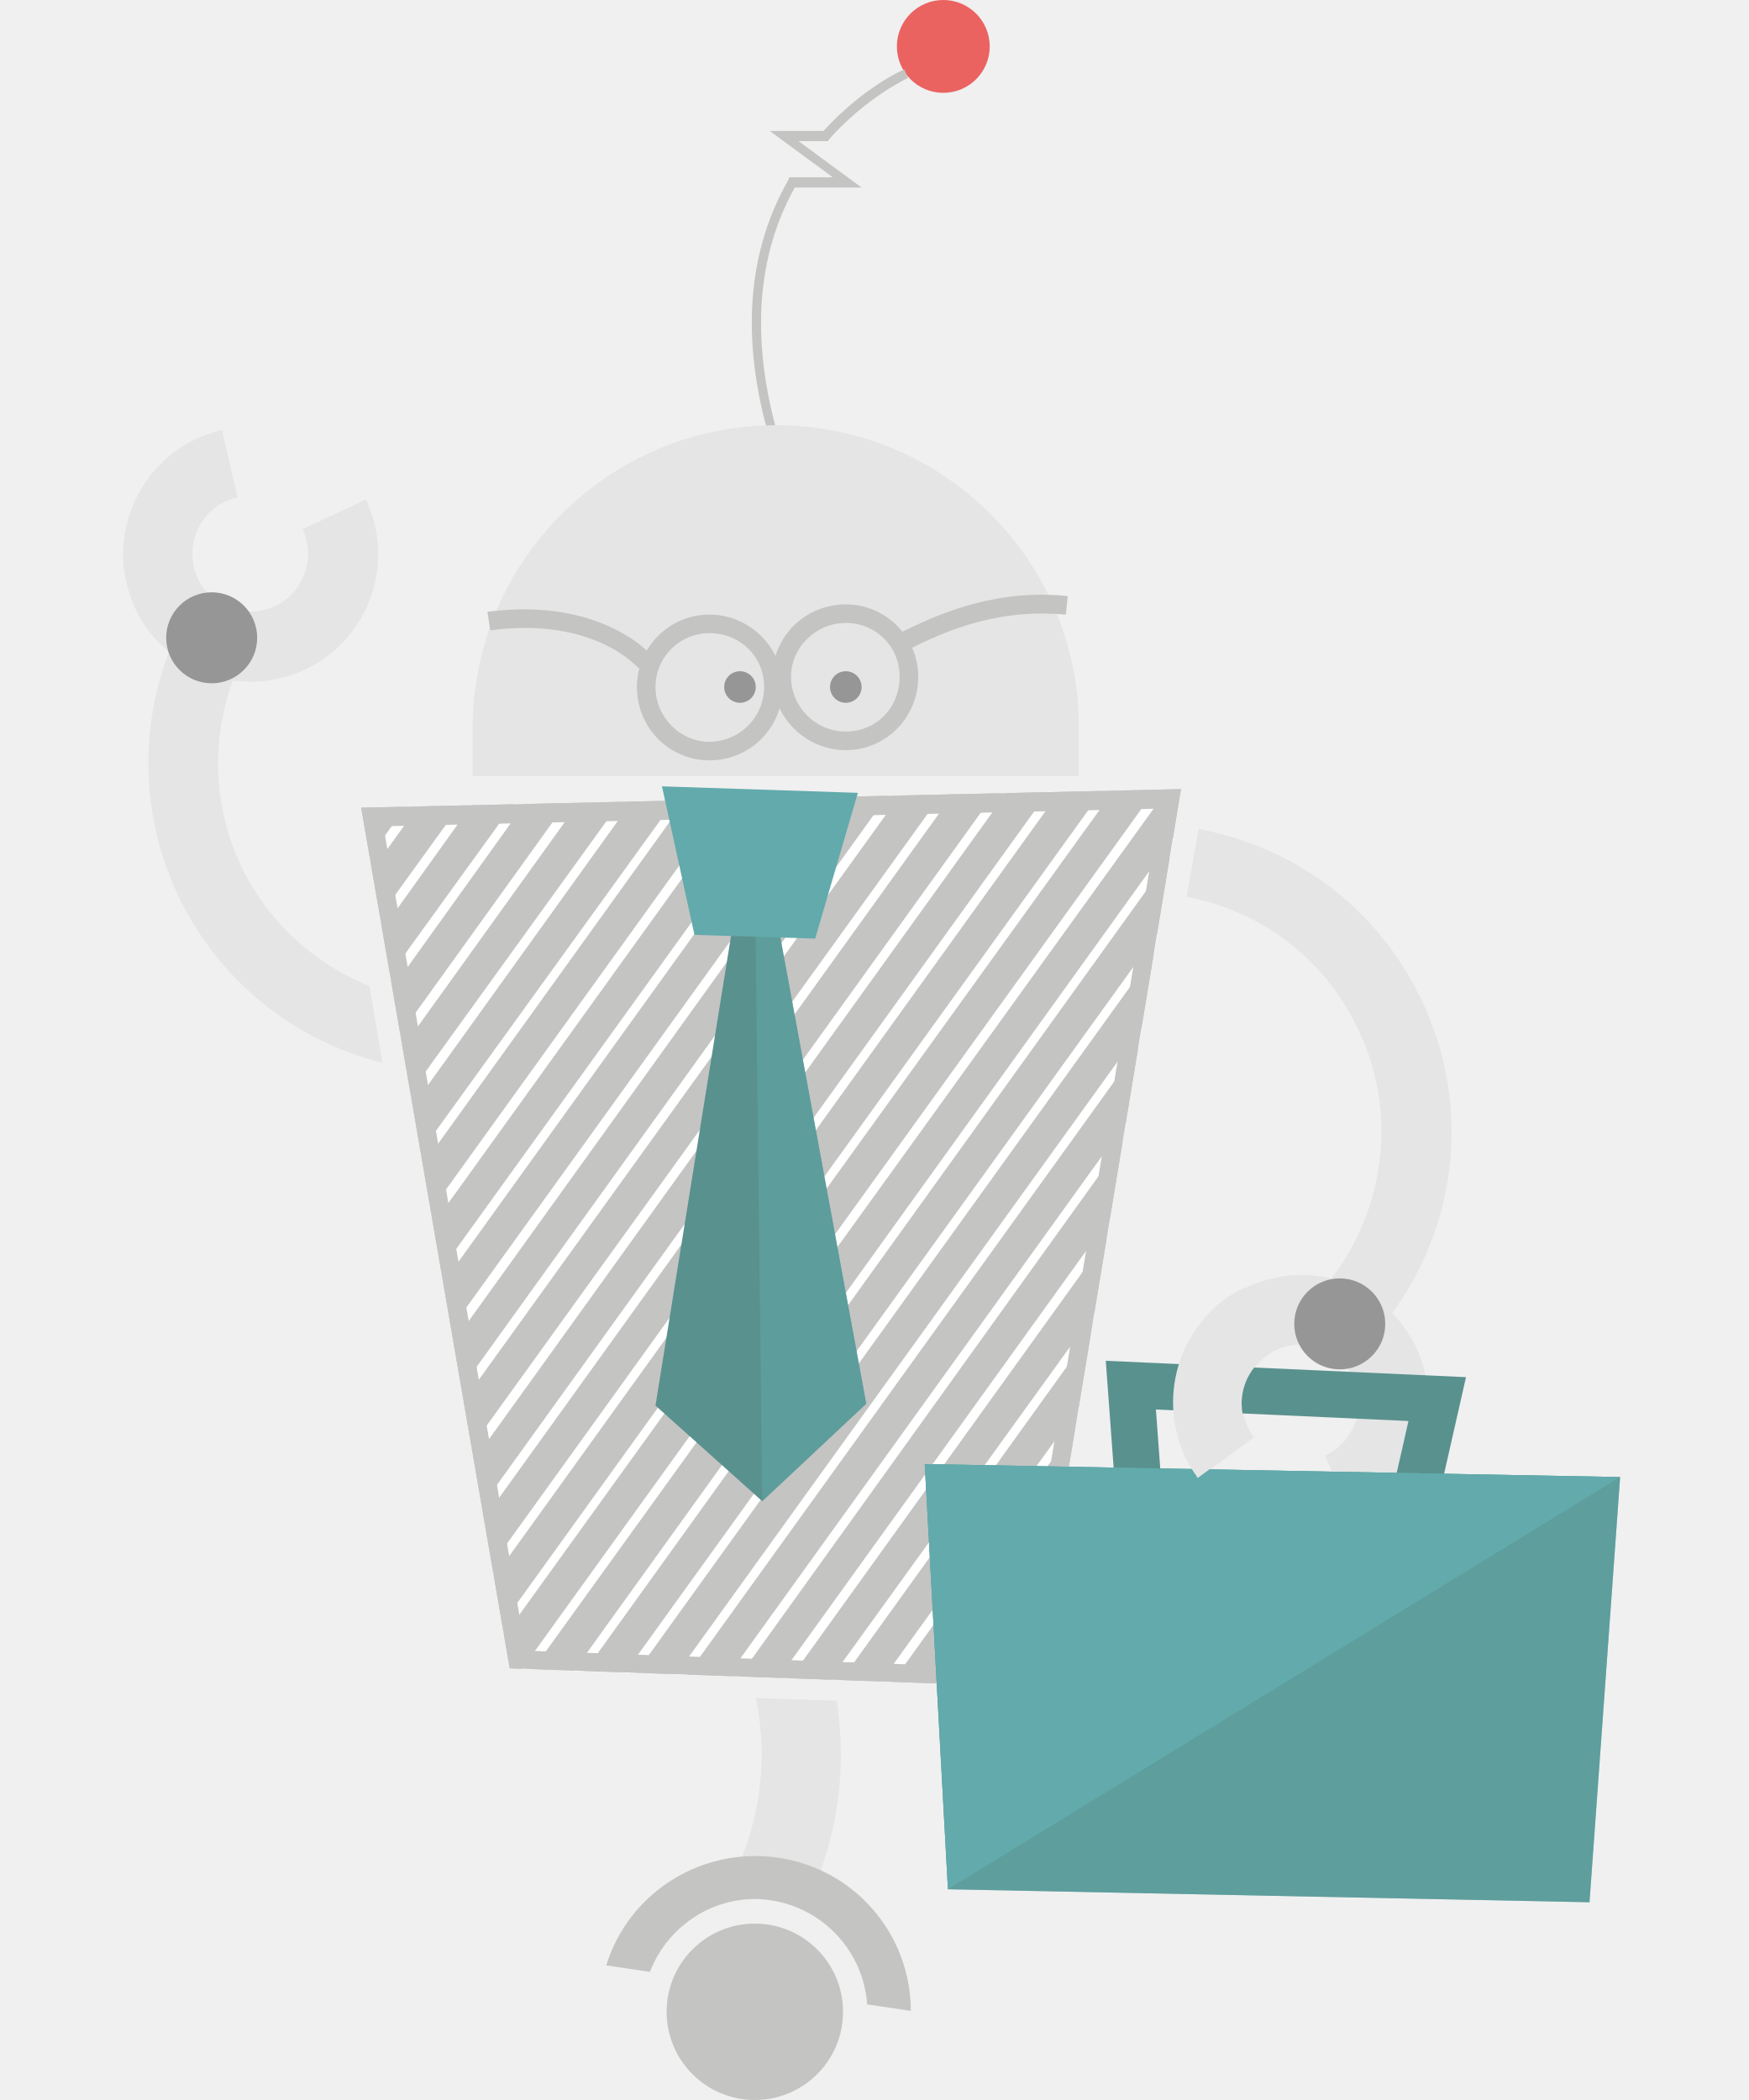
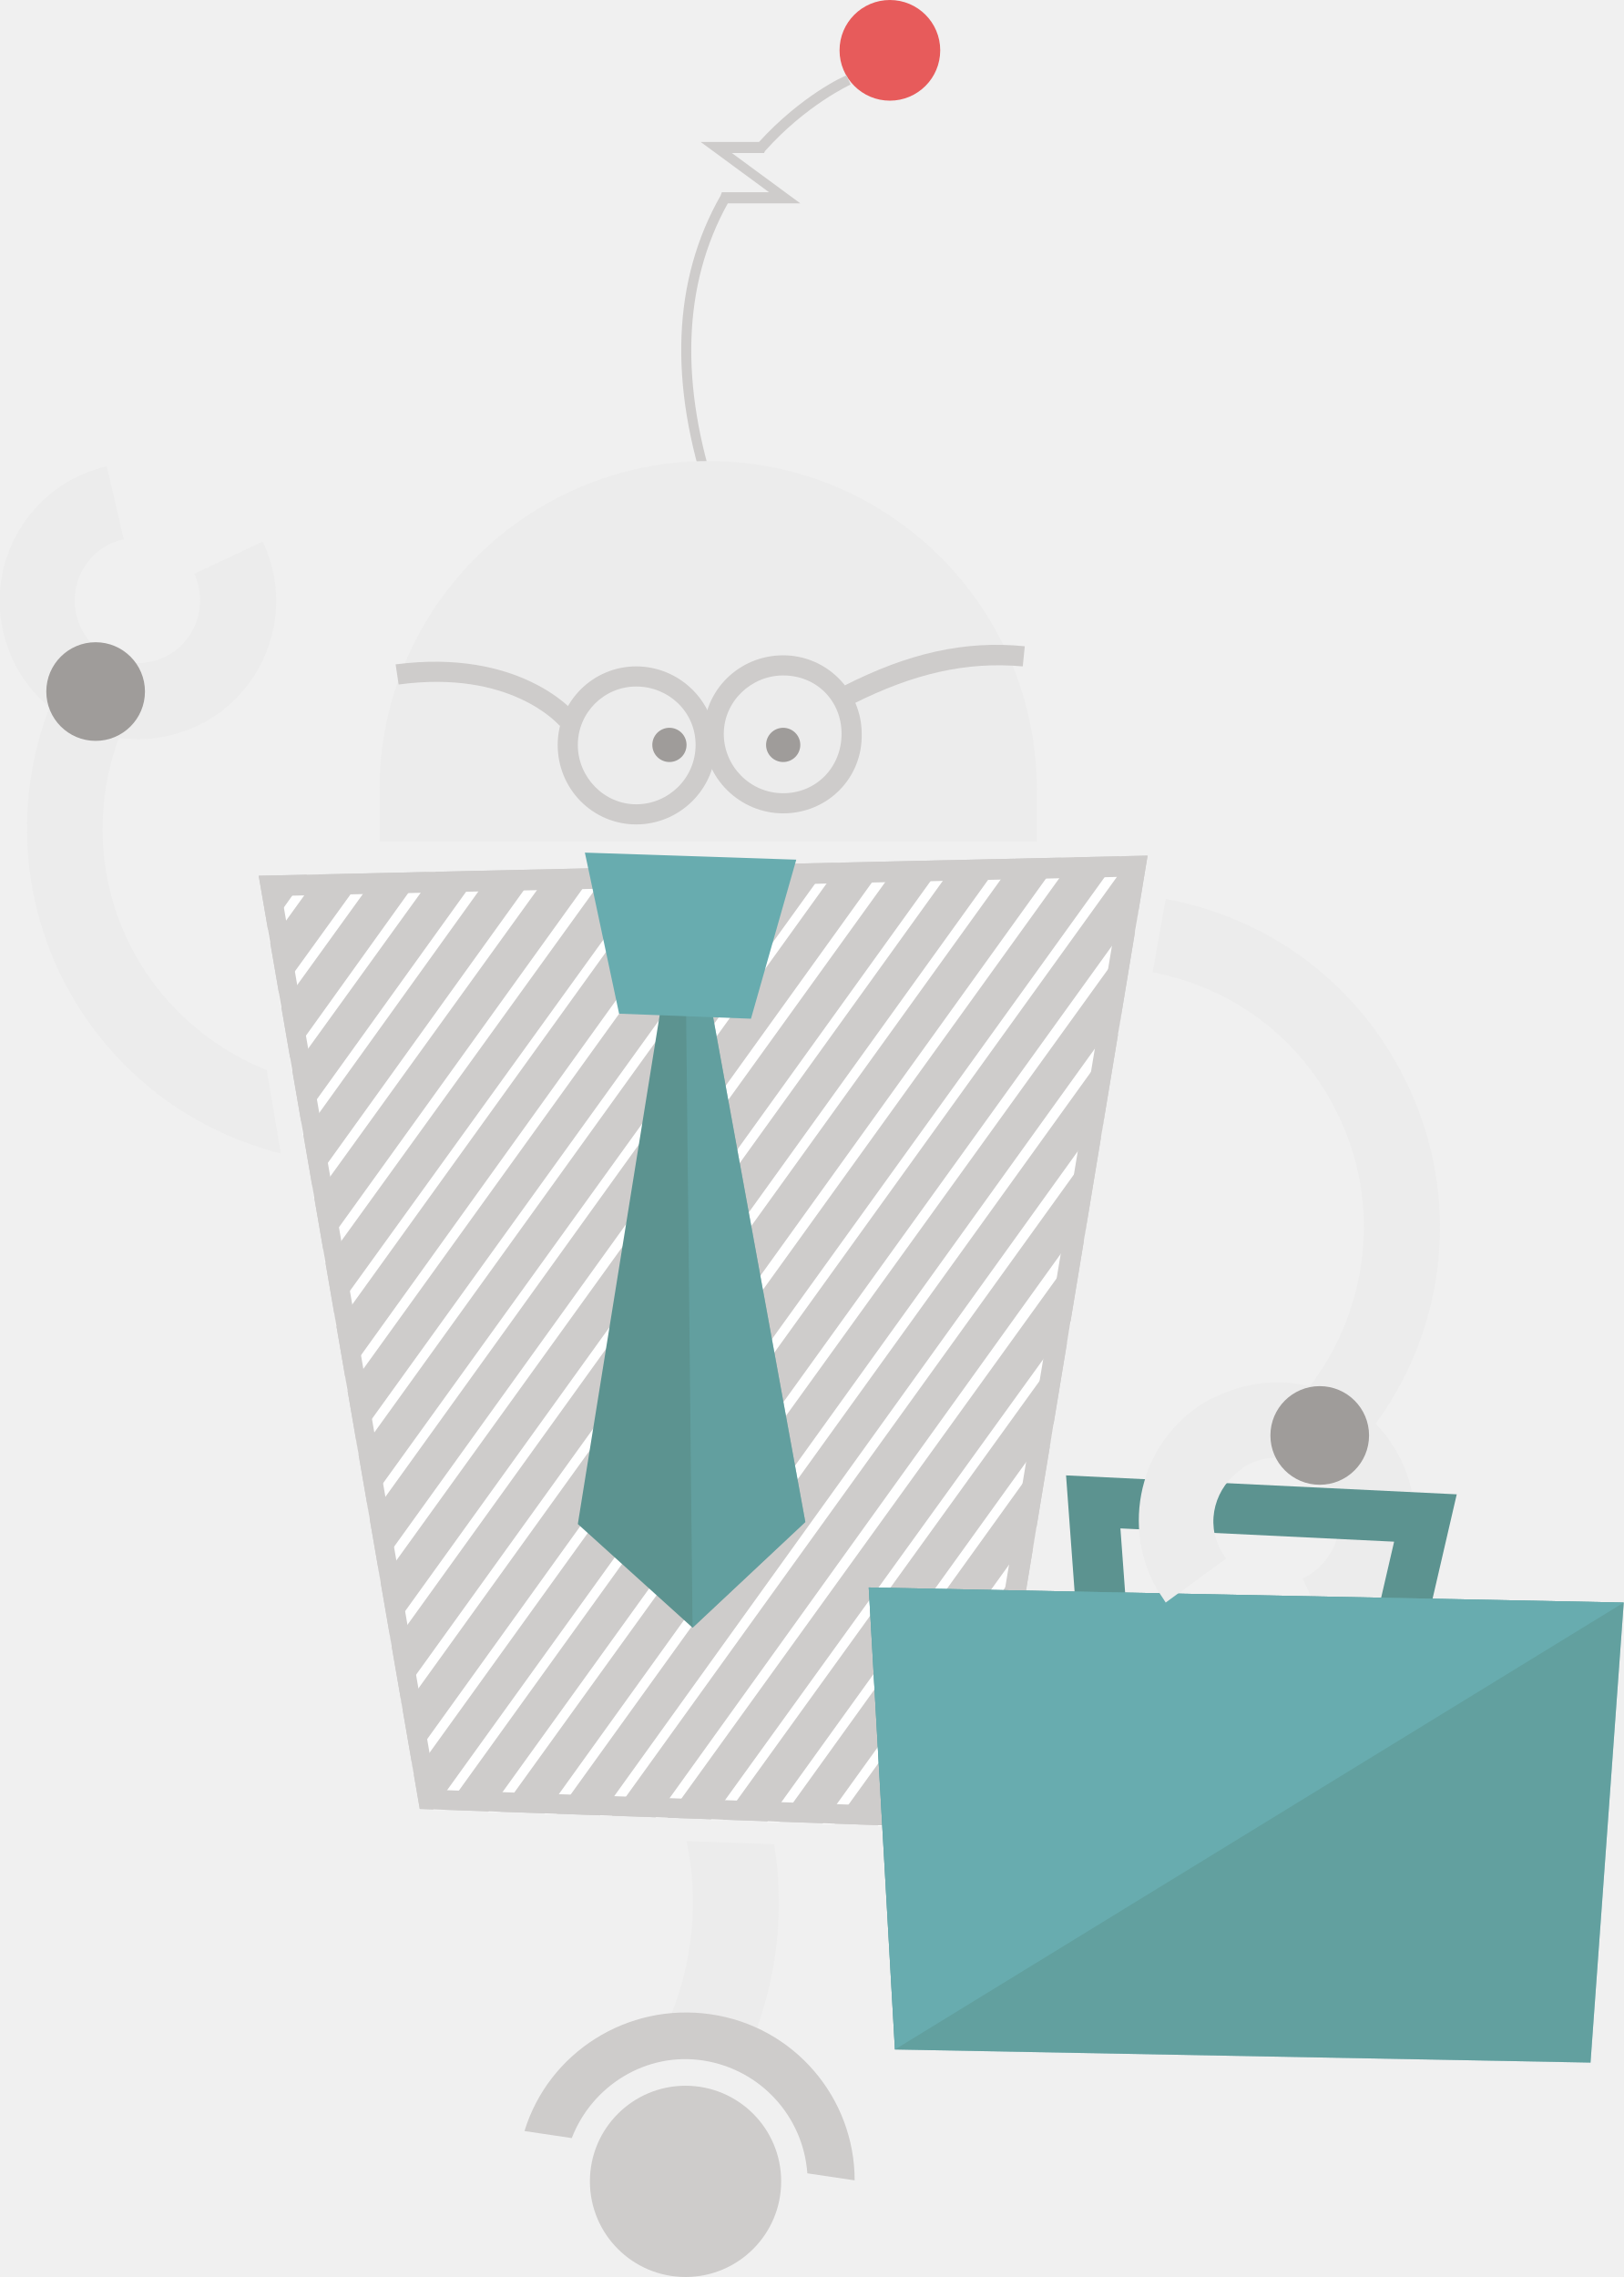
- <svg xmlns="http://www.w3.org/2000/svg" class="large-robot" id="robot-business" width="188.3" height="226.2" viewBox="0 0 188.3 226.2" aria-hidden="true">
-   <style>.business0{fill:#e5e5e5}.business1{fill:#969696}.business2{fill:#ea6361}.business3{fill:none;stroke:#c4c4c3;stroke-miterlimit:10}.business4{fill:#c4c4c3}.business5{fill:#FFF}.business6{fill:none}.business7{fill:#59918e}.business8{opacity:.49}.business8,.business9{fill:#62aaac}.business10{fill:none;stroke:#59918e;stroke-width:5;stroke-miterlimit:10}.business11{opacity:.5;fill:#59918e}</style>
-   <path class="business0" d="M81.9 191.8c-.4 4.1-1.6 8-3.5 11.4 1.7-.3 3.5-.4 5.4-.1 1.3.2 2.5.5 3.6 1 1.5-3.6 2.6-7.4 3-11.5.3-3.2.2-6.4-.3-9.4l-8.7-.3c.6 2.8.8 5.8.5 8.9zM152.6 106.7c-4.9-9.5-13.7-15.6-23.5-17.4l-1.3 7.3c7.5 1.4 14.3 6.1 18.1 13.5 5.1 9.8 3.2 21.4-3.8 29.2l5.5 5c9.2-10 11.6-24.9 5-37.6z" />
-   <path class="business0" d="M142.7 156.8c.1-.1.3-.1.4-.2 3-1.7 4.2-5.5 2.5-8.5-1.7-3-5.5-4.2-8.5-2.5-3 1.7-4.2 5.5-2.5 8.5.1.3.3.5.5.7l-6 4.4c-.4-.5-.7-1-1-1.6-3.6-6.7-1.2-15 5.5-18.6 6.7-3.6 15-1.2 18.6 5.5 3.6 6.7 1.2 15-5.5 18.6-.3.2-.6.3-.9.4l-3.1-6.7z" />
-   <circle class="business1" cx="144.3" cy="142.6" r="4.9" />
-   <circle class="business2" cx="101.6" cy="5" r="5" />
-   <path class="business4" d="M83.7 49.8c-4-11.7-3.6-22 1.2-30.4l.1-.3h4.7l-6.8-5h5.8c4.2-4.6 8.5-6.6 8.7-6.6l.4.9s-4.4 2-8.5 6.6l-.1.2H86l6.8 5h-7.2c-4.5 8.1-4.8 18-1 29.3l-.9.3z" />
-   <path class="business0" d="M83.6 45.8c-18 0-32.7 14.6-32.7 32.7v5.1h65.3v-5.1c.1-18.1-14.6-32.7-32.6-32.7z" />
-   <circle class="business1" cx="79.7" cy="74" r="1.7" />
-   <circle class="business1" cx="91.1" cy="74" r="1.7" />
-   <path class="business4" d="M56.2 178.3L40.7 88.5l84.8-1.9-15.6 93.6z" />
-   <path class="business4" d="M123.7 88.1l-15 90.5-51.2-1.8-15-86.9 81.2-1.8m3.5-3.1l-88.3 2 16 92.7 56.3 2 16-96.7zM76.4 81.9c-4.3 0-7.8-3.5-7.8-7.9 0-4.3 3.5-7.8 7.8-7.8s7.9 3.5 7.9 7.8c0 4.4-3.5 7.9-7.9 7.9zm0-13.7c-3.2 0-5.8 2.6-5.8 5.8s2.6 5.9 5.8 5.9 5.9-2.6 5.9-5.9-2.6-5.8-5.9-5.8z" />
-   <path class="business4" d="M91.1 80.8c-4.3 0-7.9-3.5-7.9-7.9 0-4.3 3.5-7.8 7.9-7.8 4.3 0 7.8 3.5 7.8 7.8 0 4.4-3.5 7.9-7.8 7.9zm0-13.7c-3.2 0-5.9 2.6-5.9 5.8s2.6 5.9 5.9 5.9 5.8-2.6 5.8-5.9-2.6-5.8-5.8-5.8z" />
-   <path class="business4" d="M98 69.9l-.9-1.8c6.3-3.2 11.9-4.5 17.9-3.9l-.2 2c-5.6-.5-10.8.6-16.8 3.7zM68.8 72c-.2-.2-4.9-5.6-16-4.1l-.3-2c12.3-1.6 17.6 4.6 17.8 4.8L68.8 72l.8-.6-.8.6z" />
-   <path class="business5" d="M107.2 181.6l5.2-7.3.4-2.2-6.8 9.4zM101.7 181.4l12.4-17.3.4-2.3-14 19.5zM96.1 181.2l19.7-27.4.4-2.2-21.3 29.5zM90.6 181l26.9-37.4.4-2.2-28.5 39.5zM119.2 133.4l.4-2.3-35.7 49.6 1.2.1zM79.6 180.6l41.3-57.5.4-2.2-42.9 59.6zM74 180.4l48.6-67.5.4-2.2-50.2 69.7zM68.5 180.2l55.8-77.5.4-2.2-57.4 79.7zM63 180l63-87.6.4-2.2L61.8 180zM125.7 85.1h-1.3l-68.2 94.7h1.2zM54.3 176.2l65.6-91h-1.2l-64.6 89.7zM53.2 169.9l60.9-84.6h-1.2L53 168.5zM52.2 163.5l56.2-78.1-1.3.1-55.2 76.7zM51.1 157.2l51.5-71.6h-1.2l-50.6 70.2zM50 150.8l46.9-65.1h-1.3l-45.9 63.8zM48.9 144.5l42.2-58.7-1.3.1-41.2 57.2zM47.8 138.1L85.3 86h-1.2l-36.6 50.8zM46.7 131.8l32.9-45.7h-1.3l-31.9 44.3zM45.6 125.4l28.2-39.2-1.2.1-27.3 37.8zM44.5 119.1L68 86.4h-1.2l-22.6 31.3zM43.4 112.8l18.9-26.3H61l-17.9 24.9zM42.3 106.4l14.2-19.8h-1.2L42 105zM41.2 100.1l9.6-13.4-1.3.1-8.6 11.9zM40.1 93.7l4.9-6.8h-1.3l-3.9 5.4z" />
-   <path class="business6" d="M111.2 181.7l-56.2-2L38.9 87l88.3-2z" />
-   <path class="business4" d="M124.9 87.1l-15.4 92.6-52.9-1.9L41.3 89l83.6-1.9m2.3-2.1l-88.3 2 16 92.7 56.3 2 16-96.7z" />
-   <path class="business7" d="M82.1 161.7l11.2-10.5-12.1-65.7-10.6 65.9 11.5 10.3z" />
-   <path class="business8" d="M82.1 161.7l11.2-10.5-12.1-65.7" />
-   <path class="business9" d="M87.8 101.1l-13-.4-3.5-16 21.1.7z" />
-   <path class="business10" d="M150.2 171l-26.9-1.4-1.5-20.4 33 1.5z" />
-   <path class="business9" d="M171.2 204.9l-69.1-1.4-2.5-45.8 74.9 1.4z" />
-   <path class="business11" d="M171.2 204.9l-69.1-1.4-2.5-45.8 74.9 1.4z" />
-   <path class="business9" d="M102.1 203.5l-2.5-45.8 74.9 1.4" />
-   <path class="business0" d="M128 157.6c.3.6.7 1.1 1 1.6l6-4.4c-.2-.2-.3-.5-.5-.7-1.6-2.9-.6-6.4 2.1-8.2l-2.5-7.2c-.2.1-.4.2-.7.3-6.5 3.6-9 11.9-5.4 18.6z" />
-   <g>
-     <path class="business0" d="M39.8 106.2c-3.3-1.3-6.3-3.3-8.9-5.9-7.8-7.9-9.4-19.5-5-29l-6.8-3.2c-5.7 12.2-3.6 27.2 6.4 37.4 4.5 4.6 9.9 7.5 15.7 9l-1.4-8.3z" />
-     <path class="business0" d="M25.6 53.6c-.2 0-.3.1-.5.1-3.3 1-5.1 4.5-4.1 7.8s4.5 5.1 7.8 4.1 5.1-4.5 4.1-7.8c-.1-.3-.2-.6-.3-.8l6.8-3.2c.3.6.5 1.2.7 1.8 2.3 7.2-1.8 15-9 17.2-7.2 2.3-15-1.8-17.2-9-2.3-7.2 1.8-15 9-17.2.3-.1.7-.2 1-.3l1.7 7.3z" />
-     <circle class="business1" cx="22.8" cy="68.7" r="4.9" />
+ <svg xmlns="http://www.w3.org/2000/svg" class="large-robot" id="robot-business" width="161.3" height="226.2" viewBox="0 0 161.3 226.2">
+   <style>.robot-business0{display:none}.robot-business1{display:inline;fill:#ececec}.robot-business2{display:inline;fill:#cecccb}.robot-business3{display:inline;fill:#FFF}.robot-business4{display:inline}.robot-business5{fill:#ececec}.robot-business6{fill:#9f9c9a}.robot-business7{fill:#68acaf}.robot-business8{fill:none;stroke:#cecccb;stroke-miterlimit:10}.robot-business9{fill:#cecccb}.robot-business10{display:inline;fill:none;stroke:#cecccb;stroke-width:2;stroke-miterlimit:10}.robot-business11{display:inline;fill:#5c9390}.robot-business12{opacity:.49}.robot-business12,.robot-business13{display:inline;fill:#68acaf}.robot-business14{display:none;fill:#ececec}.robot-business15{fill:#e75b5b}.robot-business16{fill:#FFF}.robot-business17{fill:none}.robot-business18{fill:#5c9390}.robot-business19{opacity:.49;fill:#68acaf}.robot-business20{fill:none;stroke:#5c9390;stroke-width:5;stroke-miterlimit:10}.robot-business21{opacity:.5;fill:#5c9390}</style>
+   <g id="robot" class="robot-business0">
+     <path class="robot-business1" d="M-145.5 209l.1.2 9.1.9c2.3-4.3 3.8-9.1 4.3-14.3 1.2-12.4-3.8-23.9-12.4-31.6l-5.4 6.5c6.5 6 10.2 14.8 9.4 24.3-.4 5.2-2.2 10-5.1 14zM-81.796 145.8l6.073 3.677-9.74 16.08-6.073-3.68z" />
+     <circle class="robot-business2" cx="-140.9" cy="219.9" r="16.8" />
+     <circle class="robot-business3" cx="-140.9" cy="219.9" r="12.1" />
+     <path class="robot-business3" d="M-168.734 213.16l58.554 8.726-3.095 20.772-58.555-8.727z" />
+     <g class="robot-business4">
+       <path class="robot-business5" d="M-81.1 144.4c6.5-8.2 7.6-19.9 2-29.4-5.1-8.4-14.2-12.9-23.3-12.5l-.4-7.5c11.8-.5 23.6 5.3 30.1 16.1 7.3 12.2 5.9 27.3-2.5 37.8l-5.9-4.5z" />
+       <circle class="robot-business6" cx="-78.7" cy="147.6" r="4.9" />
+     </g>
+     <g class="robot-business4">
+       <path class="robot-business5" d="M-196.4 74.5c-4.4 9.5-2.8 21.1 5 29 6.9 7 16.8 9.3 25.6 6.7l2.1 7.2c-11.4 3.3-24.2.4-33-8.6-10-10.2-12.1-25.2-6.4-37.4l6.7 3.1z" />
+       <path class="robot-business5" d="M-196.7 56.8c-.2 0-.3.1-.5.1-3.3 1-5.1 4.5-4.1 7.8s4.5 5.1 7.8 4.1 5.1-4.5 4.1-7.8c-.1-.3-.2-.6-.3-.8l6.8-3.2c.3.6.5 1.2.7 1.8 2.3 7.2-1.8 15-9 17.2-7.2 2.3-15-1.8-17.2-9-2.3-7.2 1.8-15 9-17.2.3-.1.7-.2 1-.3l1.7 7.3z" />
+       <circle class="robot-business6" cx="-199.5" cy="71.9" r="4.9" />
+     </g>
+     <circle class="robot-business2" cx="-140.9" cy="219.9" r="9.5" />
+     <g class="robot-business4">
+       <circle class="robot-business7" cx="-120.6" cy="8.2" r="5" />
+       <path class="robot-business8" d="M-138.1 52.8c-4.6-13.7-2.6-23.4 1.2-30h5.9l-6.8-5h4.5c4.2-4.7 8.6-6.7 8.6-6.7" />
+       <path class="robot-business5" d="M-138.7 49c-18 0-32.7 14.6-32.7 32.7v5.1h65.3v-5.1c.1-18.1-14.5-32.7-32.6-32.7z" />
+       <circle class="robot-business6" cx="-142.5" cy="77.2" r="1.7" />
+       <circle class="robot-business6" cx="-131.2" cy="77.2" r="1.7" />
+     </g>
+     <path class="robot-business3" d="M-109.5 187.1l-59.4-2-17.5-97.1 94.4-2z" />
+     <g class="robot-business4">
+       <path class="robot-business9" d="M-166 181.5l-15.6-89.8 84.8-1.9-15.5 93.6z" />
+       <path class="robot-business9" d="M-98.6 91.3l-15 90.5-51.2-1.8-15-86.9 81.2-1.8m3.6-3.1l-88.3 2 16 92.7 56.3 2 16-96.7z" />
+     </g>
+     <circle class="robot-business10" cx="-145.8" cy="77.2" r="6.8" />
+     <circle class="robot-business10" cx="-131.2" cy="76.2" r="6.8" />
+     <path class="robot-business10" d="M-124.7 72.2c5.6-2.9 11.1-4.4 17.3-3.8M-152.7 74.6s-5-6-16.9-4.5" />
+     <circle class="robot-business3" cx="-66.6" cy="153.8" r="3" />
  </g>
-   <path class="business4" d="M70 212.4c2-5.2 7.4-8.6 13.1-7.7 5.7.9 9.9 5.6 10.3 11.2l4.7.7c0-8.2-6-15.3-14.3-16.5-8.3-1.2-16.1 3.8-18.5 11.6l4.7.7z" />
-   <circle class="business4" cx="81.3" cy="216.7" r="9.5" />
+   <g id="Tie" class="robot-business0">
+     <path class="robot-business11" d="M-140.7 165.9l11.3-10.4-11.3-65.8-11.3 65.8 11.3 10.4z" />
+     <path class="robot-business12" d="M-140.7 165.9l11.3-10.4-11.3-65.8" />
+     <path class="robot-business13" d="M-134.2 104.1h-13l-4-15.9h21.1z" />
+   </g>
+   <g id="front-on_briefase" class="robot-business0">
+     <path class="robot-business13" d="M-68.6 146.3h8.3v17.6h-8.3z" />
+     <path class="robot-business11" d="M-56 206.6l-20.1-.3-1.4-47.6 25.9 1.4z" />
+   </g>
+   <g id="Sideways_briefcase">
+     <path class="robot-business14" d="M-83.1 163.2c.2 0 .3-.1.5-.1 3.3-1 5.2-4.5 4.2-7.8s-4.5-5.2-7.8-4.2-5.2 4.5-4.2 7.8c.1.3.2.6.3.8l-6.8 3.1c-.3-.6-.5-1.2-.7-1.8-2.2-7.3 2-14.9 9.3-17.1 7.3-2.2 14.9 2 17.1 9.3 2.2 7.3-2 14.9-9.3 17.1-.3.1-.7.2-1 .2l-1.6-7.3z" />
+     <path class="robot-business14" d="M-88.2 139.2l2.3 19.1-5.1 6.7-12.7-.8 4.3-21z" />
+     <path class="robot-business5" d="M68.7 191.8c-.4 4.1-1.6 8-3.5 11.4 1.7-.3 3.5-.4 5.4-.1 1.3.2 2.5.5 3.6 1 1.5-3.6 2.6-7.4 3-11.5.3-3.2.2-6.4-.3-9.4l-8.7-.3c.6 2.8.8 5.8.5 8.9zM139.3 106.7c-4.9-9.5-13.7-15.6-23.5-17.4l-1.3 7.3c7.5 1.4 14.3 6.1 18.1 13.5 5.1 9.8 3.2 21.4-3.8 29.2l5.5 5c9.2-10 11.6-24.9 5-37.6z" />
+     <path class="robot-business5" d="M129.4 156.8c.1-.1.3-.1.4-.2 3-1.7 4.2-5.5 2.5-8.5-1.7-3-5.5-4.2-8.5-2.5-3 1.7-4.2 5.5-2.5 8.5.1.3.3.5.5.7l-6 4.4c-.4-.5-.7-1-1-1.6-3.6-6.7-1.2-15 5.5-18.6 6.7-3.6 15-1.2 18.6 5.5 3.6 6.7 1.2 15-5.5 18.6-.3.2-.6.3-.9.4l-3.1-6.7z" />
+     <circle class="robot-business6" cx="131.1" cy="142.6" r="4.9" />
+     <circle class="robot-business15" cx="88.4" cy="5" r="5" />
+     <path class="robot-business9" d="M70.4 49.8c-4-11.7-3.6-22 1.2-30.4l.1-.3h4.7l-6.8-5h5.8c4.2-4.6 8.5-6.6 8.7-6.6l.4.9s-4.4 2-8.5 6.6l-.1.2h-3.2l6.8 5h-7.2c-4.5 8.1-4.8 18-1 29.3l-.9.3z" />
+     <path class="robot-business5" d="M70.4 45.8c-18 0-32.7 14.6-32.7 32.7v5.1H103v-5.1c0-18.1-14.6-32.7-32.6-32.7z" />
+     <circle class="robot-business6" cx="66.5" cy="74" r="1.7" />
+     <circle class="robot-business6" cx="77.8" cy="74" r="1.7" />
+     <path class="robot-business9" d="M43 178.3L27.4 88.5l84.8-1.9-15.5 93.6z" />
+     <path class="robot-business9" d="M110.5 88.1l-15 90.5-51.2-1.8L29.2 90l81.3-1.9M114 85l-88.3 2 16 92.7 56.3 2L114 85zM63.2 81.9c-4.3 0-7.8-3.5-7.8-7.9 0-4.3 3.5-7.8 7.8-7.8s7.9 3.5 7.9 7.8c0 4.4-3.6 7.9-7.9 7.9zm0-13.7c-3.2 0-5.8 2.6-5.8 5.8s2.6 5.9 5.8 5.9 5.9-2.6 5.9-5.9-2.7-5.8-5.9-5.8z" />
+     <path class="robot-business9" d="M77.8 80.8c-4.3 0-7.9-3.5-7.9-7.9 0-4.3 3.5-7.8 7.9-7.8 4.3 0 7.8 3.5 7.8 7.8.1 4.4-3.4 7.9-7.8 7.9zm0-13.7c-3.2 0-5.9 2.6-5.9 5.8s2.6 5.9 5.9 5.9 5.8-2.6 5.8-5.9-2.5-5.8-5.8-5.8z" />
+     <path class="robot-business9" d="M84.8 69.9l-.9-1.8c6.3-3.2 11.9-4.5 17.9-3.9l-.2 2c-5.6-.5-10.8.7-16.8 3.7zM55.6 72.1c-.2-.2-4.9-5.6-16-4.1l-.3-2c12.3-1.6 17.6 4.6 17.8 4.8l-1.5 1.3.8-.6-.8.6z" />
+     <path class="robot-business16" d="M93.9 181.6l5.3-7.3.4-2.2-6.9 9.5zM88.4 181.4l12.5-17.3.4-2.2-14.1 19.5zM82.9 181.2l19.7-27.3.4-2.3-21.3 29.6zM77.4 181l26.9-37.4.4-2.2L76.2 181zM106 133.4l.4-2.2-35.8 49.6h1.2zM66.3 180.6l41.4-57.4.3-2.3-42.9 59.7zM60.8 180.4l48.6-67.5.3-2.2-50.1 69.7zM55.3 180.2l55.8-77.5.3-2.2-57.3 79.7zM49.7 180l63.1-87.5.3-2.2L48.5 180zM112.4 85.1h-1.2L43 179.8h1.2zM41.1 176.3l65.6-91.1h-1.3l-64.5 89.7zM40 169.9l60.9-84.6-1.3.1-59.8 83.1zM38.9 163.6l56.2-78.1h-1.2l-55.2 76.7zM37.8 157.2l51.6-71.6h-1.3l-50.5 70.2zM36.7 150.9l46.9-65.2-1.2.1-45.9 63.7zM35.6 144.5l42.2-58.6h-1.2l-41.2 57.2zM34.5 138.2L72.1 86h-1.3l-36.5 50.8zM33.4 131.8l32.9-45.7-1.2.1-31.9 44.2zM32.3 125.5l28.3-39.2h-1.3l-27.2 37.8zM31.2 119.1l23.6-32.7h-1.3L31 117.7zM30.1 112.8L49 86.5h-1.2l-17.9 24.9zM29 106.4l14.3-19.8-1.3.1-13.2 18.4zM27.9 100.1l9.6-13.3h-1.2l-8.6 11.9zM26.8 93.7l4.9-6.8h-1.2l-3.9 5.5z" />
+     <path class="robot-business17" d="M98 181.7l-56.3-2-16-92.7 88.3-2z" />
+     <path class="robot-business9" d="M111.6 87.1l-15.4 92.6-52.9-1.9L28 89l83.6-1.9M114 85l-88.3 2 16 92.7 56.3 2L114 85z" />
+     <path class="robot-business18" d="M68.8 161.7L80 151.2 68 85.5l-10.6 65.9 11.4 10.3z" />
+     <path class="robot-business19" d="M68.8 161.7L80 151.2 68 85.5" />
+     <path class="robot-business7" d="M74.6 101.2l-13.1-.5-3.4-16 21 .7z" />
+     <path class="robot-business20" d="M136.9 171.1l-26.8-1.5-1.5-20.4 33 1.6z" />
+     <path class="robot-business7" d="M158 204.9l-69.1-1.3-2.6-45.9 75 1.5z" />
+     <path class="robot-business21" d="M158 204.9l-69.1-1.3-2.6-45.9 75 1.5z" />
+     <path class="robot-business7" d="M88.9 203.6l-2.6-45.9 75 1.5" />
+     <path class="robot-business5" d="M114.8 157.6c.3.6.7 1.1 1 1.6l6-4.4c-.2-.2-.3-.5-.5-.7-1.6-2.9-.6-6.4 2.1-8.2l-2.5-7.2c-.2.1-.4.2-.7.3-6.6 3.6-9 12-5.4 18.6z" />
+     <g>
+       <path class="robot-business5" d="M26.5 106.3c-3.3-1.3-6.3-3.3-8.9-5.9-7.8-7.9-9.4-19.5-5-29l-6.8-3.2c-5.7 12.2-3.6 27.2 6.4 37.4 4.5 4.6 9.9 7.5 15.7 9l-1.4-8.3z" />
+       <path class="robot-business5" d="M12.3 53.6c-.2 0-.3.1-.5.1-3.3 1-5.1 4.5-4.1 7.8s4.5 5.1 7.8 4.1 5.1-4.5 4.1-7.8c-.1-.3-.2-.6-.3-.8l6.8-3.2c.3.6.5 1.2.7 1.8 2.3 7.2-1.8 15-9 17.2-7.2 2.3-15-1.8-17.2-9-2.3-7.2 1.8-15 9-17.2.3-.1.7-.2 1-.3l1.7 7.3z" />
+       <circle class="robot-business6" cx="9.5" cy="68.7" r="4.9" />
+     </g>
+     <path class="robot-business9" d="M56.8 212.4c2-5.2 7.4-8.6 13.1-7.7 5.7.9 9.9 5.6 10.3 11.2l4.7.7c0-8.2-6-15.3-14.3-16.5-8.3-1.2-16.1 3.8-18.5 11.6l4.7.7z" />
+     <circle class="robot-business9" cx="68.1" cy="216.7" r="9.5" />
+   </g>
</svg>
